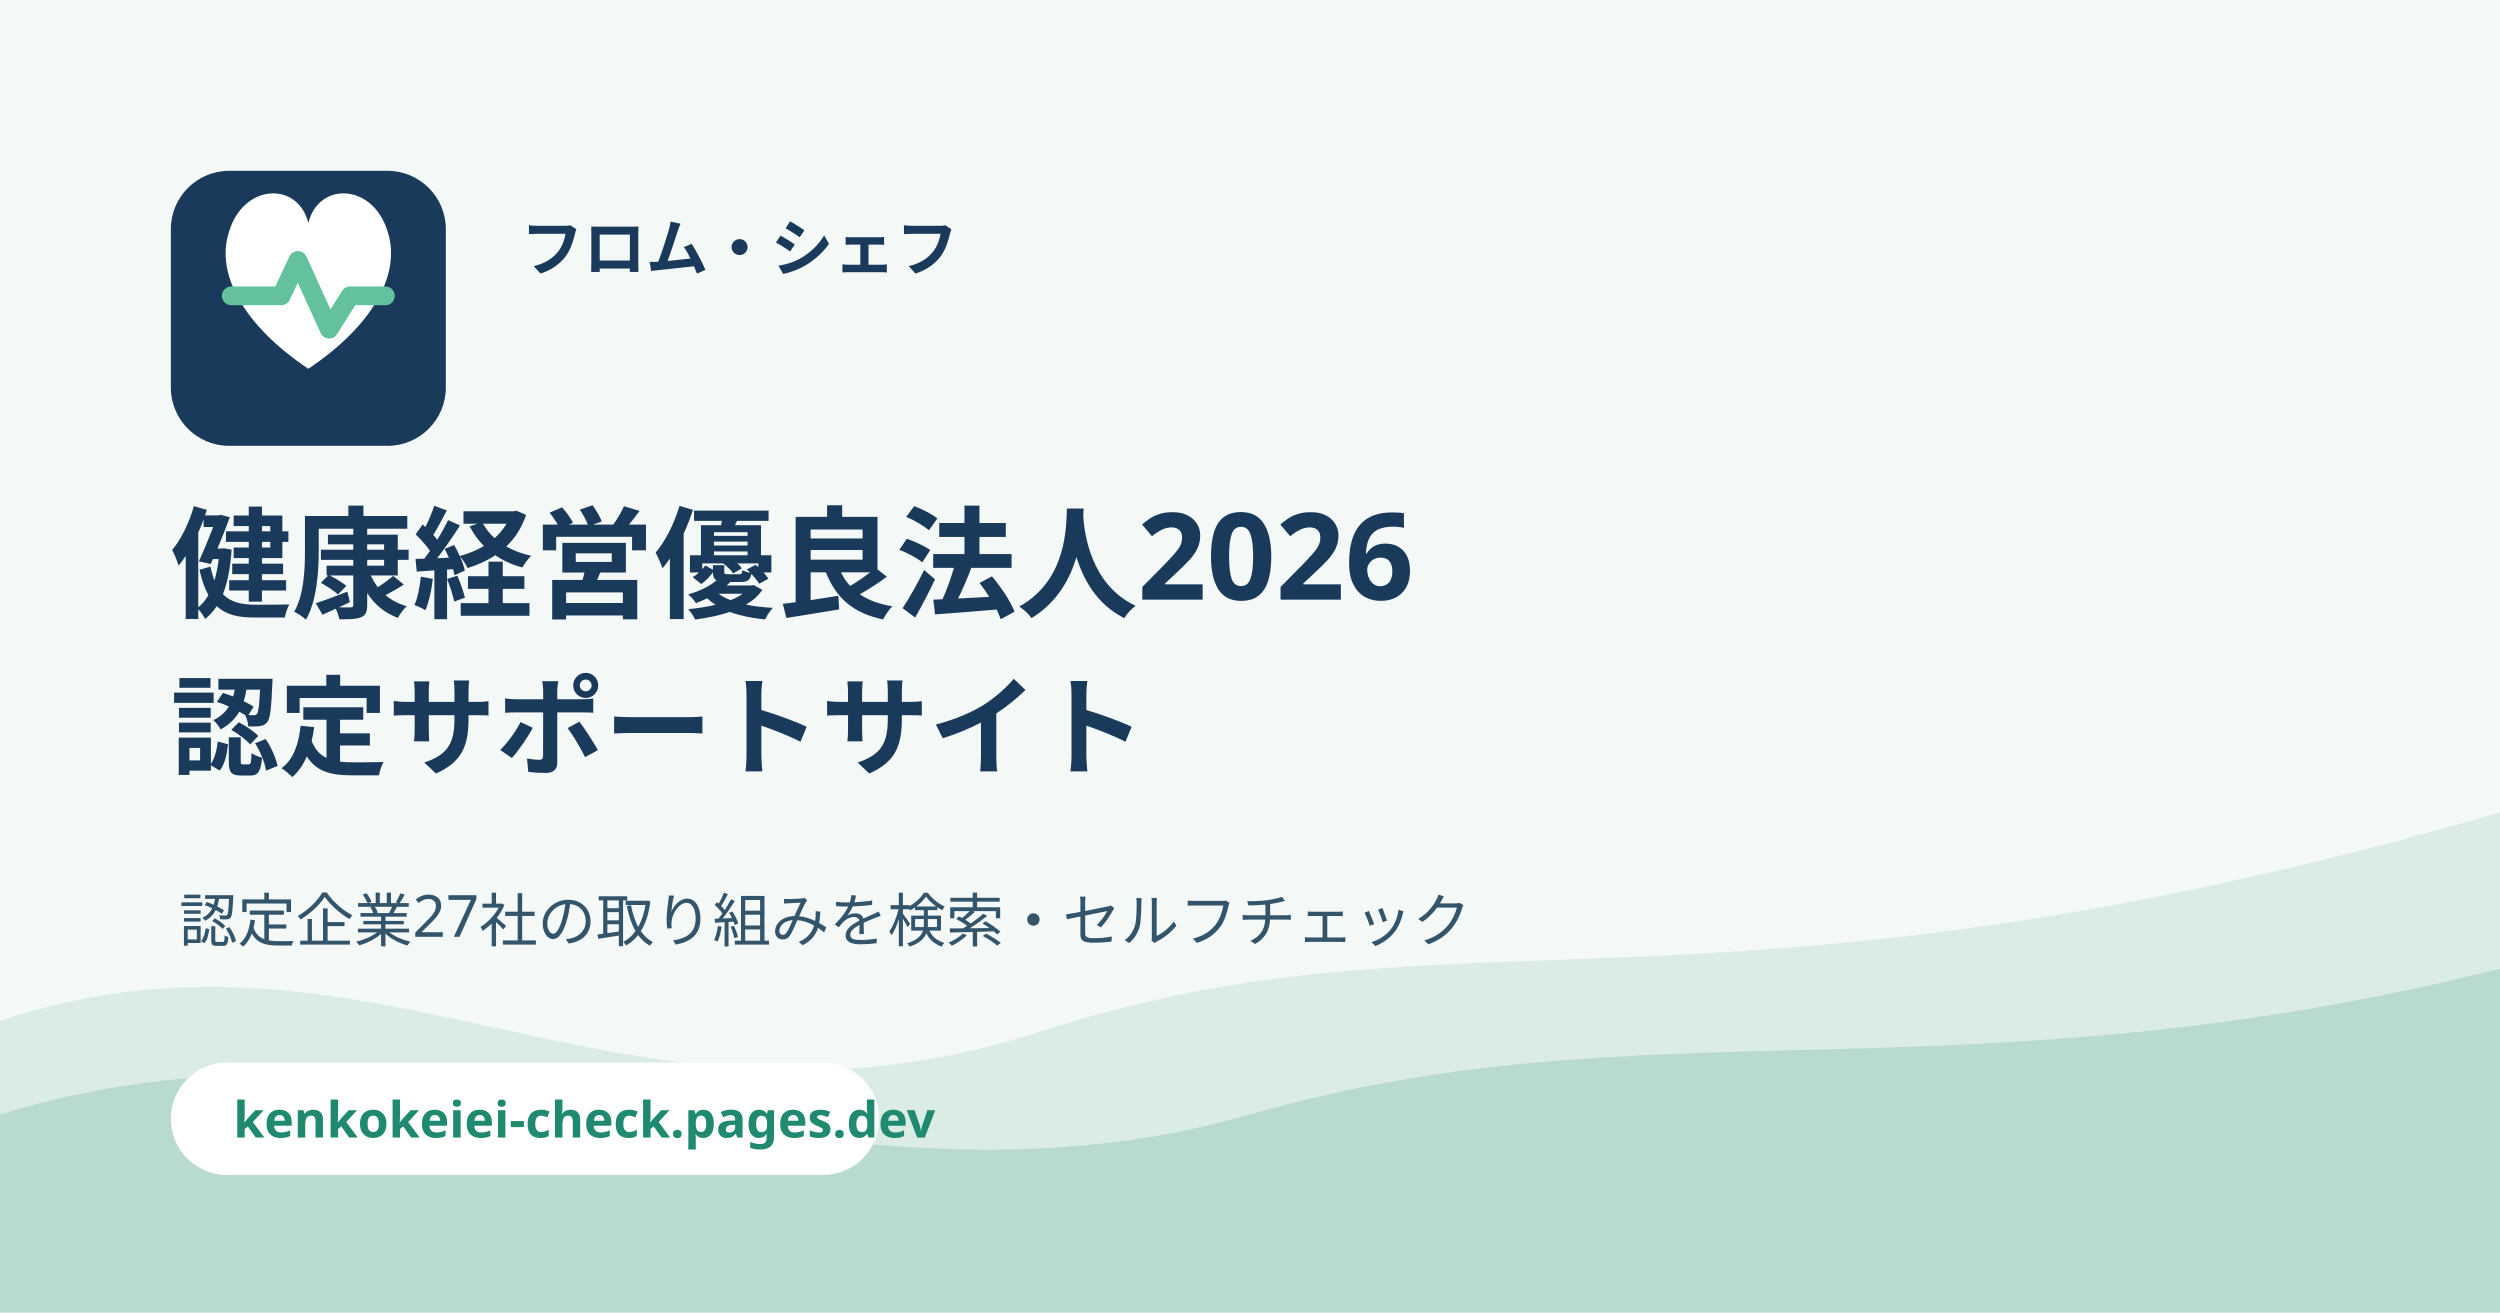
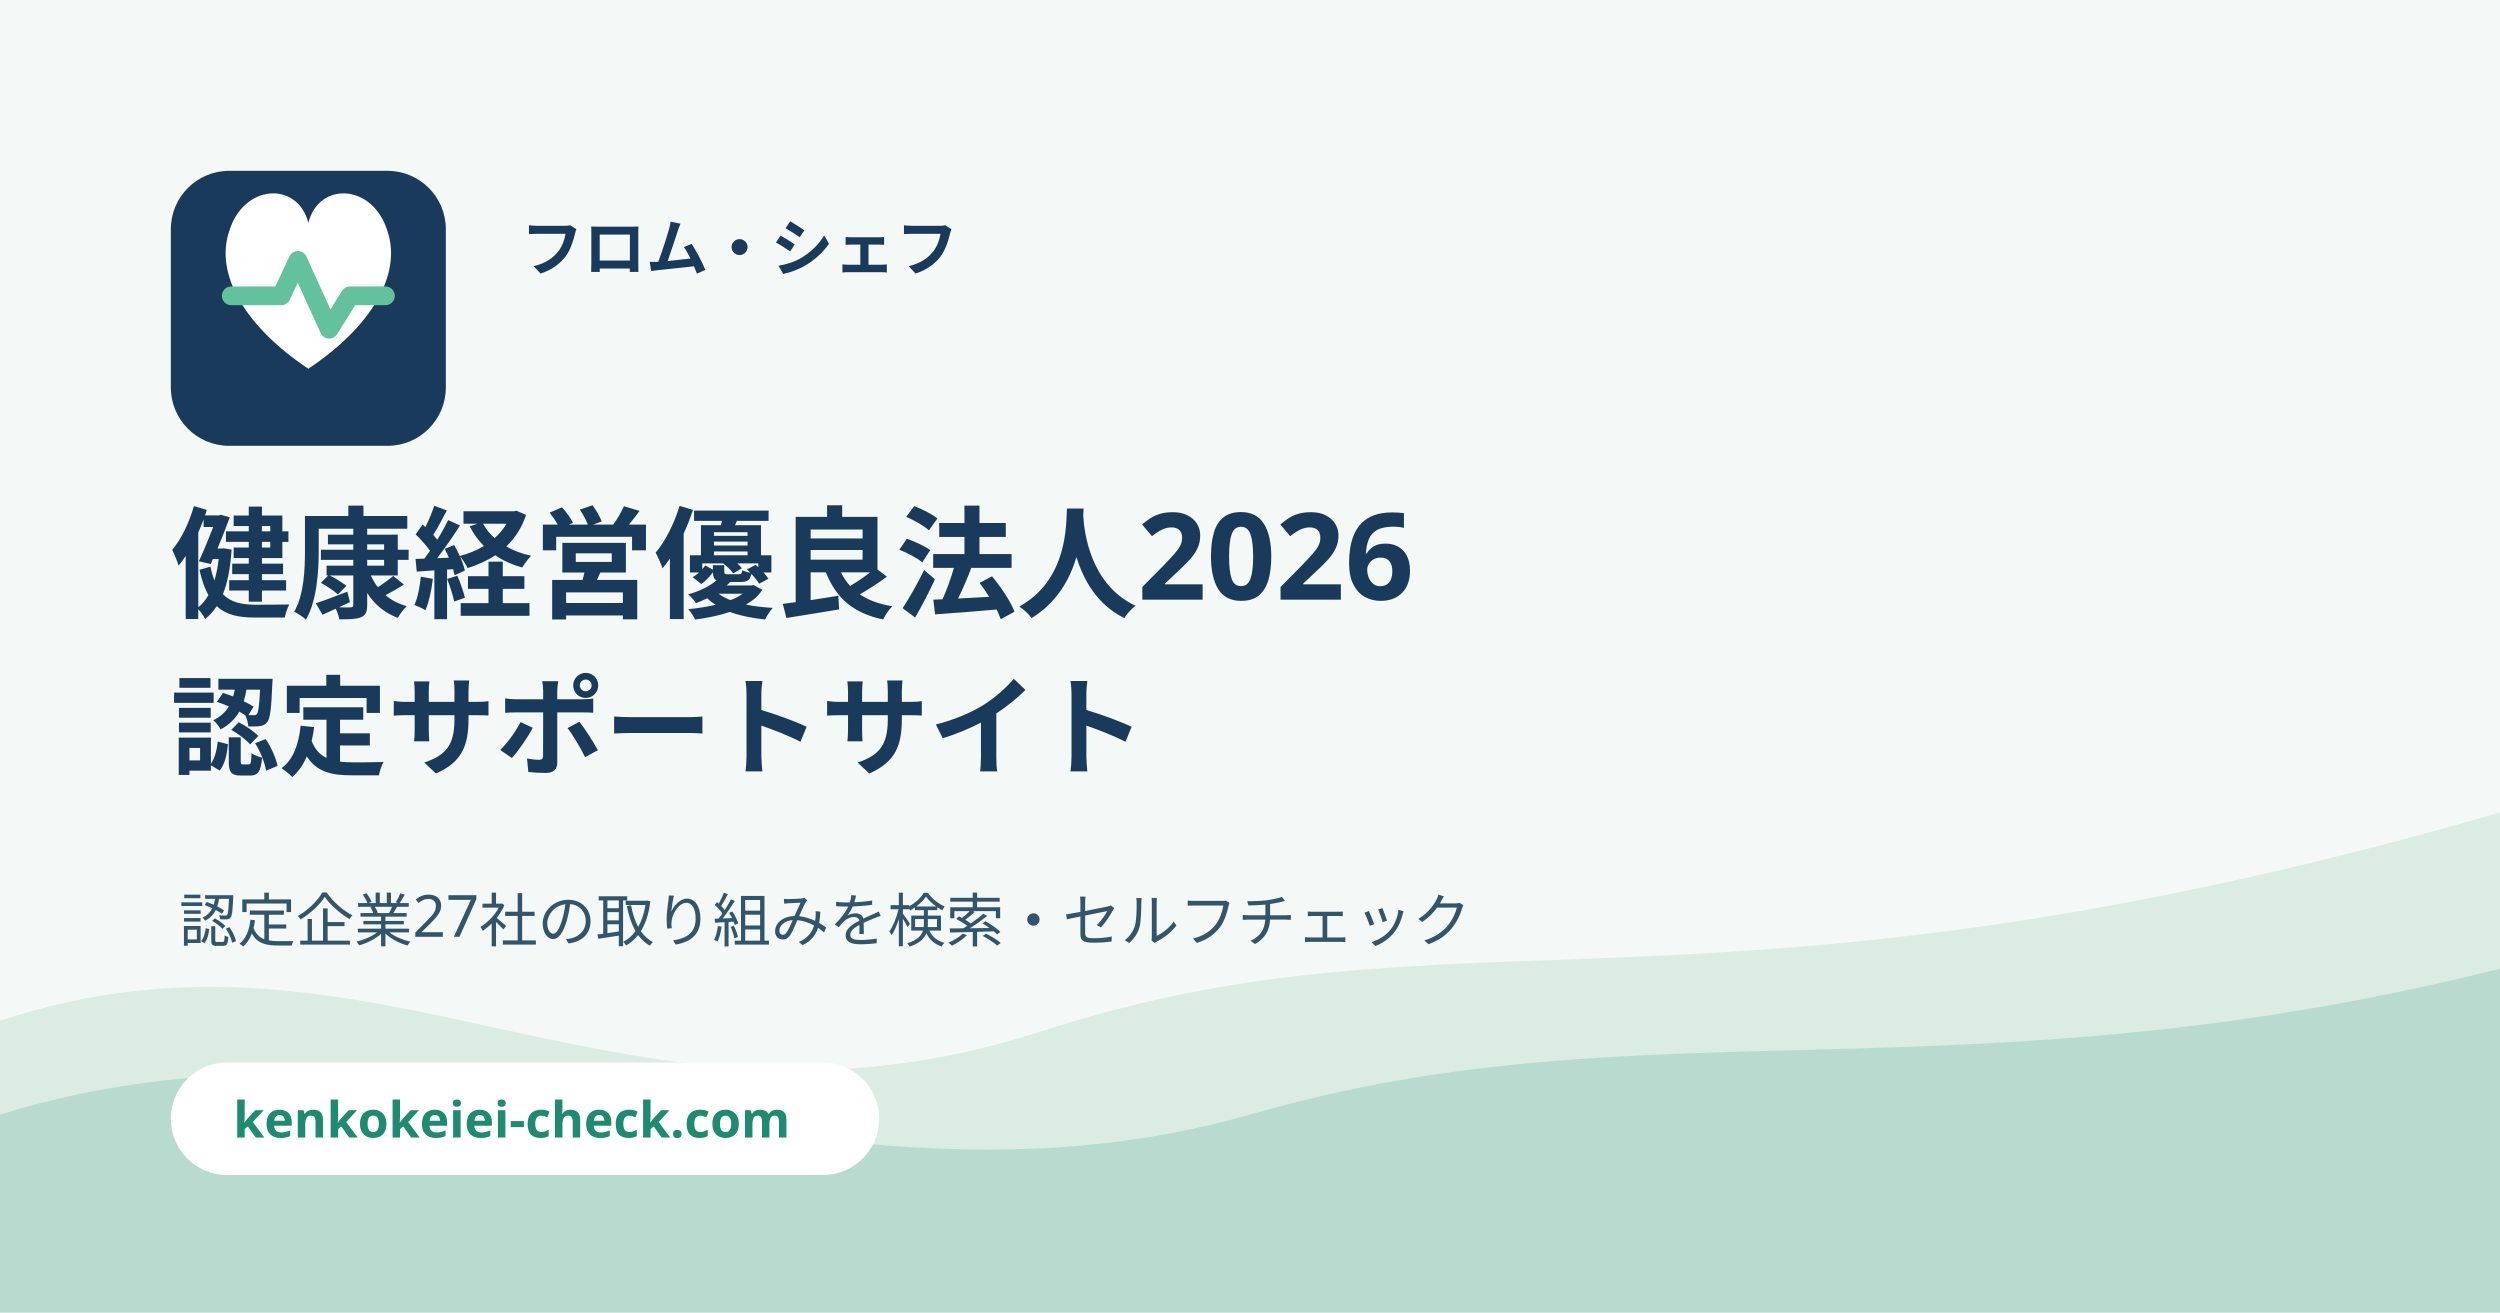
<svg xmlns="http://www.w3.org/2000/svg" width="1200" height="630" viewBox="0 0 1200 630" role="img" aria-labelledby="title desc">
  <rect width="1200" height="630" fill="#f4f8f6" />
  <path d="M0 490 C180 430 300 560 500 495 C700 430 820 500 1200 390 L1200 630 L0 630 Z" fill="#dbece4" />
  <path d="M0 535 C210 470 390 595 600 535 C790 480 940 530 1200 465 L1200 630 L0 630 Z" fill="#1f8a70" opacity="0.18" />
  <rect x="82" y="82" width="132" height="132" rx="28" fill="#1a3a5c" />
  <path d="M148 177 C118 157 103 132 110 111 C117 88 143 87 148 107 C153 87 179 88 186 111 C193 132 178 157 148 177 Z" fill="#ffffff" />
  <path d="M111 142 H135 L143 125 L158 158 L168 142 H185" fill="none" stroke="#63c29d" stroke-width="9" stroke-linecap="round" stroke-linejoin="round" />
  <text x="250" y="130" fill="#1a3a5c" font-size="30" font-family="Meiryo, 'Hiragino Kaku Gothic ProN', sans-serif" font-weight="700">フロム・シェフ</text>
  <text x="82" y="292" fill="#1a3a5c" font-size="58" font-family="Meiryo, 'Hiragino Kaku Gothic ProN', sans-serif" font-weight="800">健康経営優良法人2026</text>
  <text x="82" y="368" fill="#1a3a5c" font-size="52" font-family="Meiryo, 'Hiragino Kaku Gothic ProN', sans-serif" font-weight="800">認定サポートサイト</text>
  <text x="86" y="452" fill="#33556c" font-size="28" font-family="Meiryo, 'Hiragino Kaku Gothic ProN', sans-serif">認定企業27社の取り組みを検索・セルフチェック</text>
  <rect x="82" y="510" width="340" height="54" rx="27" fill="#ffffff" />
-   <text x="112" y="546" fill="#1f8a70" font-size="24" font-family="Meiryo, 'Hiragino Kaku Gothic ProN', sans-serif" font-weight="700">kenkokeiei-check.pages.dev</text>
+   <text x="112" y="546" fill="#1f8a70" font-size="24" font-family="Meiryo, 'Hiragino Kaku Gothic ProN', sans-serif" font-weight="700">kenkokeiei-check.com</text>
</svg>
